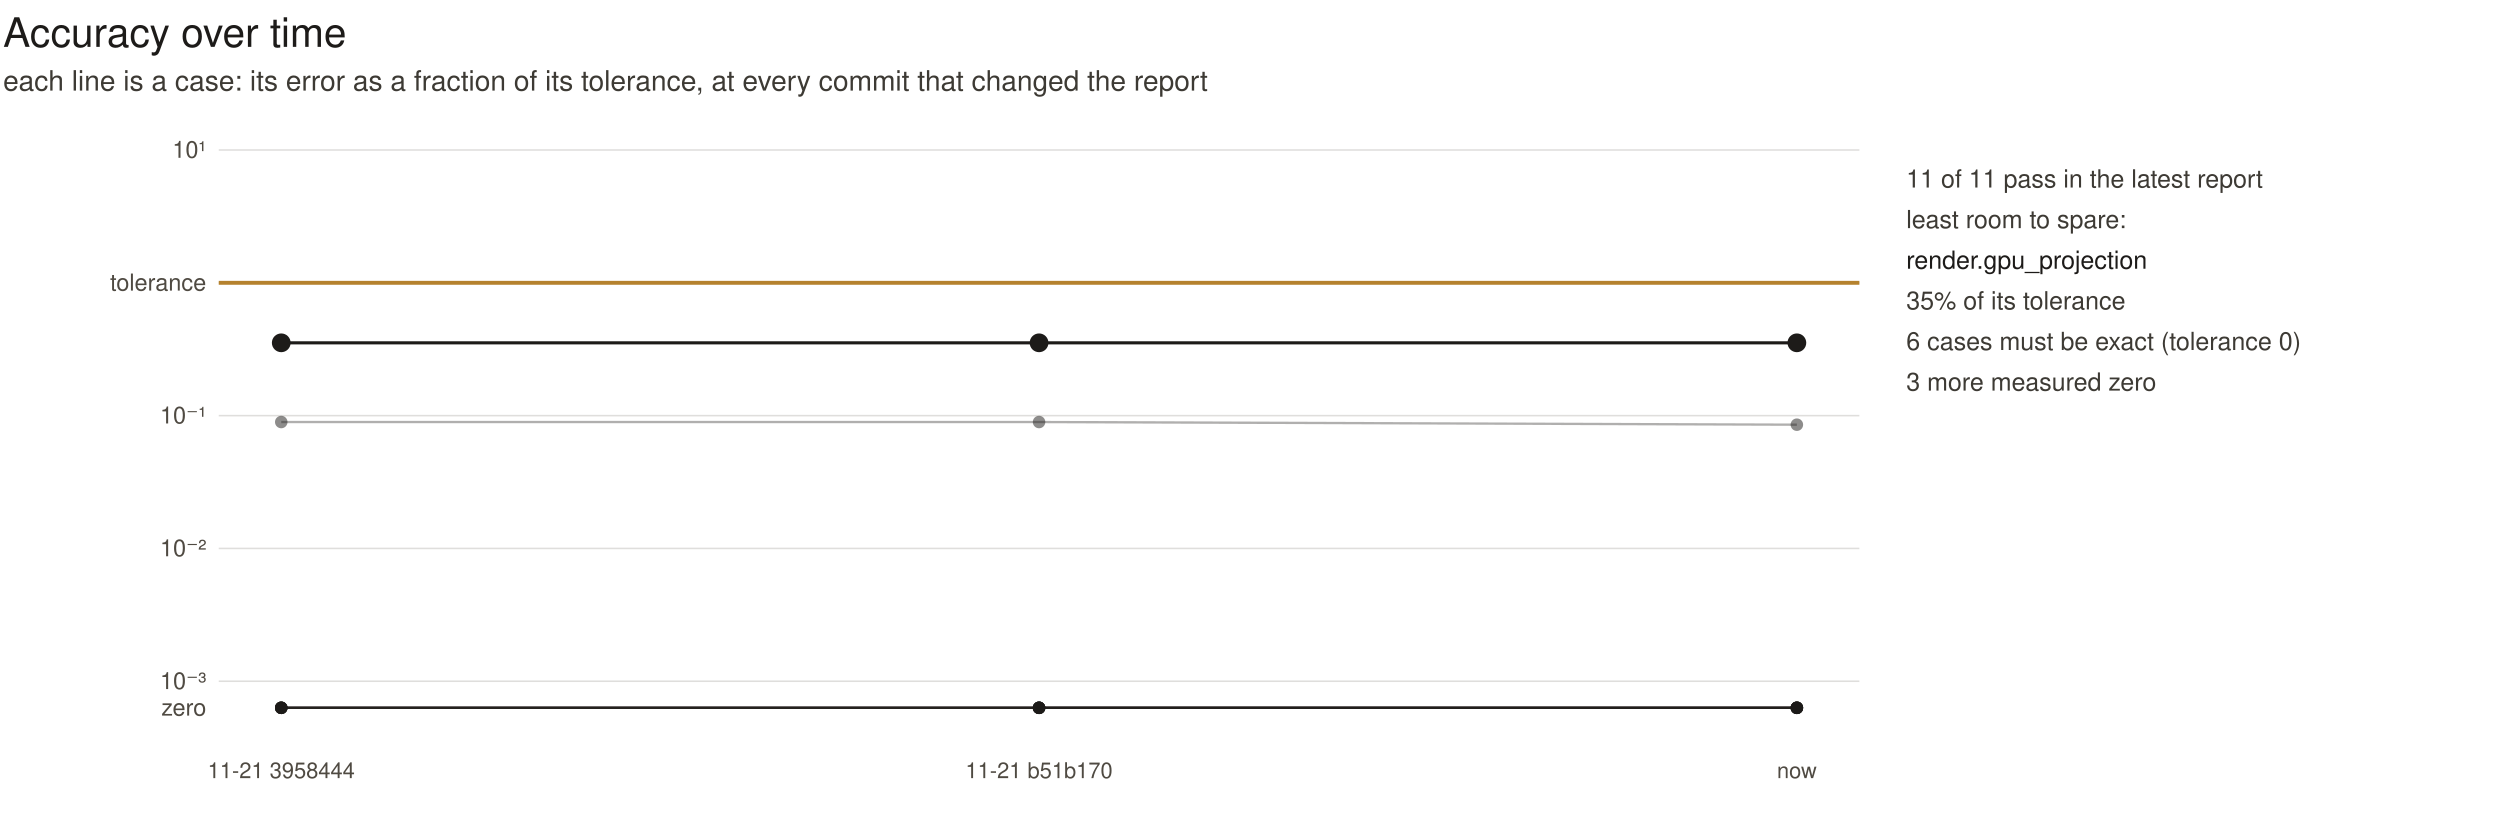
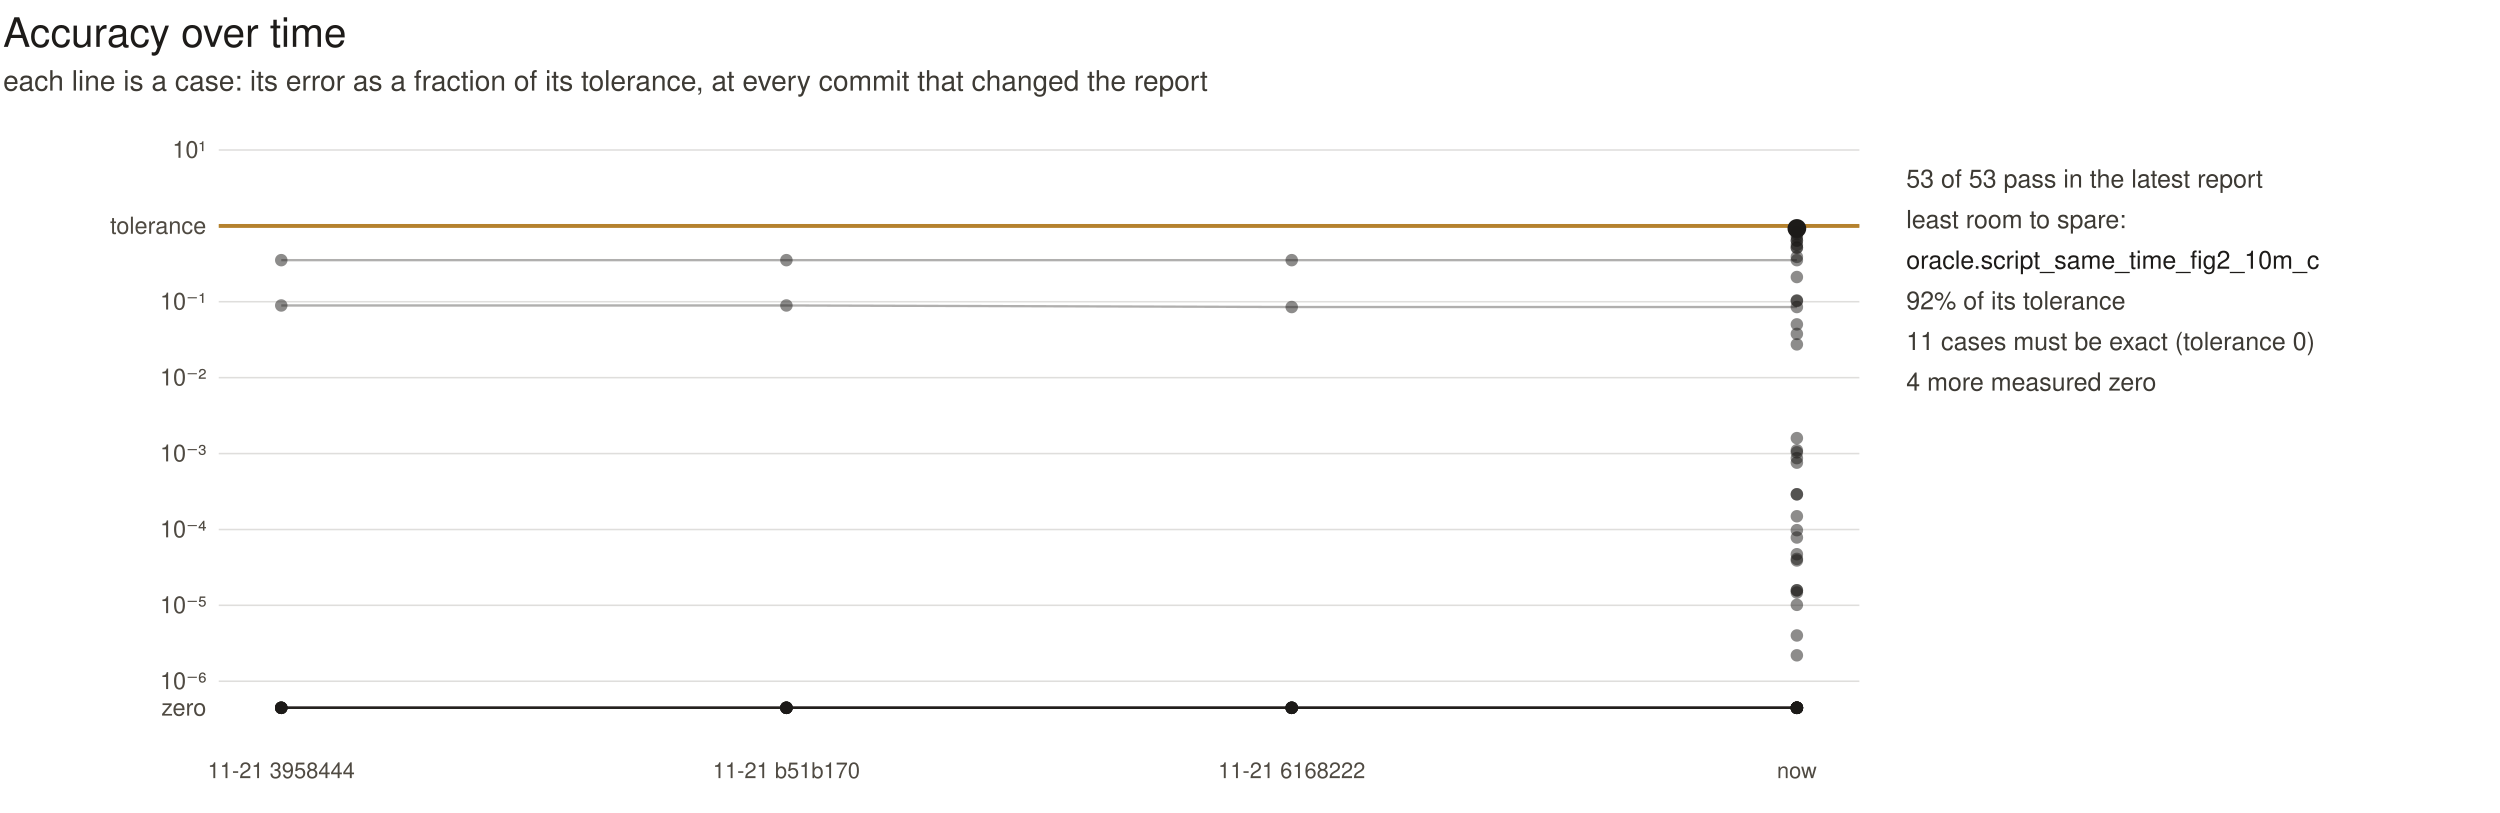
<svg xmlns="http://www.w3.org/2000/svg" viewBox="0 0 1600 520" width="1600" height="520" role="img" aria-label="Each validation case's error as a fraction of its tolerance over time">
  <style>.t{fill:#1d1b19;font-family:'Helvetica Neue',Helvetica,Arial,'Liberation Sans',Arimo,'Nimbus Sans','DejaVu Sans',sans-serif}.m{fill:#3d3a34}.w{fill:#4f4a42}.axis{stroke:#4f4a42;stroke-opacity:0.45;stroke-width:1.5;fill:none}.grid{stroke:#4f4a42;stroke-opacity:0.18;stroke-width:1}.dot{fill:#1d1b19}.ring{fill:none;stroke:#1d1b19;stroke-width:2}.line{stroke:#1d1b19;stroke-width:2;fill:none;stroke-linejoin:round}.thin{stroke:#1d1b19;stroke-opacity:0.35;stroke-width:1.5;fill:none}.tol{stroke:#b5822e;stroke-width:2.5;fill:none}.tolfill{fill:#b5822e}.dash{stroke:#b5822e;stroke-width:2;stroke-dasharray:6 5;fill:none}</style>
  <text class="t" x="2.0" y="30.0" font-size="26" font-weight="500" text-anchor="start">Accuracy over time</text>
  <text class="t m" x="2.0" y="58.0" font-size="18" font-weight="400" text-anchor="start">each line is a case: its error as a fraction of its tolerance, at every commit that changed the report</text>
  <line class="grid" x1="140" y1="436.0" x2="1190" y2="436.0" />
-   <text class="t w" x="132.0" y="441.0" font-size="15" font-weight="400" text-anchor="end">10⁻³</text>
-   <line class="grid" x1="140" y1="351.0" x2="1190" y2="351.0" />
-   <text class="t w" x="132.0" y="356.0" font-size="15" font-weight="400" text-anchor="end">10⁻²</text>
-   <line class="grid" x1="140" y1="266.0" x2="1190" y2="266.0" />
-   <text class="t w" x="132.0" y="271.0" font-size="15" font-weight="400" text-anchor="end">10⁻¹</text>
-   <line class="grid" x1="140" y1="181.0" x2="1190" y2="181.0" />
-   <text class="t w" x="132.0" y="186.0" font-size="15" font-weight="400" text-anchor="end">tolerance</text>
+   <text class="t w" x="132.0" y="441.0" font-size="15" font-weight="400" text-anchor="end">10⁻⁶</text>
+   <line class="grid" x1="140" y1="387.4" x2="1190" y2="387.4" />
+   <text class="t w" x="132.0" y="392.4" font-size="15" font-weight="400" text-anchor="end">10⁻⁵</text>
+   <line class="grid" x1="140" y1="338.9" x2="1190" y2="338.9" />
+   <text class="t w" x="132.0" y="343.9" font-size="15" font-weight="400" text-anchor="end">10⁻⁴</text>
+   <line class="grid" x1="140" y1="290.3" x2="1190" y2="290.3" />
+   <text class="t w" x="132.0" y="295.3" font-size="15" font-weight="400" text-anchor="end">10⁻³</text>
+   <line class="grid" x1="140" y1="241.7" x2="1190" y2="241.7" />
+   <text class="t w" x="132.0" y="246.7" font-size="15" font-weight="400" text-anchor="end">10⁻²</text>
+   <line class="grid" x1="140" y1="193.1" x2="1190" y2="193.1" />
+   <text class="t w" x="132.0" y="198.1" font-size="15" font-weight="400" text-anchor="end">10⁻¹</text>
+   <line class="grid" x1="140" y1="144.6" x2="1190" y2="144.6" />
+   <text class="t w" x="132.0" y="149.6" font-size="15" font-weight="400" text-anchor="end">tolerance</text>
  <line class="grid" x1="140" y1="96.0" x2="1190" y2="96.0" />
  <text class="t w" x="132.0" y="101.0" font-size="15" font-weight="400" text-anchor="end">10¹</text>
  <text class="t w" x="132.0" y="458.0" font-size="15" font-weight="400" text-anchor="end">zero</text>
-   <line class="tol" x1="140" y1="181.0" x2="1190" y2="181.0" />
-   <polyline class="thin" points="180.0,453.0 665.0,453.0 1150.0,453.0" />
+   <line class="tol" x1="140" y1="144.6" x2="1190" y2="144.6" />
+   <polyline class="thin" points="180.0,453.0 503.3,453.0 826.7,453.0 1150.0,453.0" />
  <circle class="dot" cx="180.0" cy="453.0" r="4" fill-opacity="0.5" />
-   <circle class="dot" cx="665.0" cy="453.0" r="4" fill-opacity="0.5" />
+   <circle class="dot" cx="503.3" cy="453.0" r="4" fill-opacity="0.5" />
+   <circle class="dot" cx="826.7" cy="453.0" r="4" fill-opacity="0.5" />
  <circle class="dot" cx="1150.0" cy="453.0" r="4" fill-opacity="0.5" />
-   <polyline class="thin" points="180.0,453.0 665.0,453.0 1150.0,453.0" />
+   <circle class="dot" cx="1150.0" cy="453.0" r="4" fill-opacity="0.5" />
+   <polyline class="thin" points="180.0,453.0 503.3,453.0 826.7,453.0 1150.0,453.0" />
  <circle class="dot" cx="180.0" cy="453.0" r="4" fill-opacity="0.5" />
-   <circle class="dot" cx="665.0" cy="453.0" r="4" fill-opacity="0.5" />
+   <circle class="dot" cx="503.3" cy="453.0" r="4" fill-opacity="0.5" />
+   <circle class="dot" cx="826.7" cy="453.0" r="4" fill-opacity="0.5" />
  <circle class="dot" cx="1150.0" cy="453.0" r="4" fill-opacity="0.5" />
-   <polyline class="thin" points="180.0,453.0 665.0,453.0 1150.0,453.0" />
+   <circle class="dot" cx="1150.0" cy="339.3" r="4" fill-opacity="0.5" />
+   <circle class="dot" cx="1150.0" cy="192.3" r="4" fill-opacity="0.5" />
+   <circle class="dot" cx="1150.0" cy="316.4" r="4" fill-opacity="0.5" />
+   <circle class="dot" cx="1150.0" cy="213.7" r="4" fill-opacity="0.5" />
+   <circle class="dot" cx="1150.0" cy="377.8" r="4" fill-opacity="0.5" />
+   <polyline class="thin" points="180.0,453.0 503.3,453.0 826.7,453.0 1150.0,453.0" />
  <circle class="dot" cx="180.0" cy="453.0" r="4" fill-opacity="0.5" />
-   <circle class="dot" cx="665.0" cy="453.0" r="4" fill-opacity="0.5" />
+   <circle class="dot" cx="503.3" cy="453.0" r="4" fill-opacity="0.5" />
+   <circle class="dot" cx="826.7" cy="453.0" r="4" fill-opacity="0.5" />
  <circle class="dot" cx="1150.0" cy="453.0" r="4" fill-opacity="0.5" />
-   <polyline class="thin" points="180.0,453.0 665.0,453.0 1150.0,453.0" />
+   <circle class="dot" cx="1150.0" cy="149.8" r="4" fill-opacity="0.5" />
+   <circle class="dot" cx="1150.0" cy="453.0" r="4" fill-opacity="0.5" />
+   <circle class="dot" cx="1150.0" cy="453.0" r="4" fill-opacity="0.5" />
+   <circle class="dot" cx="1150.0" cy="220.4" r="4" fill-opacity="0.5" />
+   <circle class="dot" cx="1150.0" cy="453.0" r="4" fill-opacity="0.5" />
+   <circle class="dot" cx="1150.0" cy="406.7" r="4" fill-opacity="0.5" />
+   <circle class="dot" cx="1150.0" cy="154.1" r="4" fill-opacity="0.5" />
+   <circle class="dot" cx="1150.0" cy="344.0" r="4" fill-opacity="0.5" />
+   <circle class="dot" cx="1150.0" cy="280.4" r="4" fill-opacity="0.5" />
+   <circle class="dot" cx="1150.0" cy="330.4" r="4" fill-opacity="0.5" />
+   <circle class="dot" cx="1150.0" cy="289.5" r="4" fill-opacity="0.5" />
+   <circle class="dot" cx="1150.0" cy="316.3" r="4" fill-opacity="0.5" />
+   <circle class="dot" cx="1150.0" cy="358.7" r="4" fill-opacity="0.5" />
+   <circle class="dot" cx="1150.0" cy="357.7" r="4" fill-opacity="0.5" />
+   <circle class="dot" cx="1150.0" cy="354.7" r="4" fill-opacity="0.5" />
+   <circle class="dot" cx="1150.0" cy="156.7" r="4" fill-opacity="0.5" />
+   <circle class="dot" cx="1150.0" cy="151.7" r="4" fill-opacity="0.5" />
+   <circle class="dot" cx="1150.0" cy="207.6" r="4" fill-opacity="0.5" />
+   <circle class="dot" cx="1150.0" cy="148.8" r="4" fill-opacity="0.5" />
+   <circle class="dot" cx="1150.0" cy="146.2" r="6" fill-opacity="1" />
+   <circle class="dot" cx="1150.0" cy="148.2" r="4" fill-opacity="0.5" />
+   <circle class="dot" cx="1150.0" cy="158.4" r="4" fill-opacity="0.5" />
+   <circle class="dot" cx="1150.0" cy="158.6" r="4" fill-opacity="0.5" />
+   <circle class="dot" cx="1150.0" cy="153.8" r="4" fill-opacity="0.5" />
+   <circle class="dot" cx="1150.0" cy="377.8" r="4" fill-opacity="0.5" />
+   <circle class="dot" cx="1150.0" cy="387.1" r="4" fill-opacity="0.5" />
+   <circle class="dot" cx="1150.0" cy="379.2" r="4" fill-opacity="0.5" />
+   <circle class="dot" cx="1150.0" cy="419.4" r="4" fill-opacity="0.5" />
+   <polyline class="thin" points="180.0,453.0 503.3,453.0 826.7,453.0 1150.0,453.0" />
  <circle class="dot" cx="180.0" cy="453.0" r="4" fill-opacity="0.5" />
-   <circle class="dot" cx="665.0" cy="453.0" r="4" fill-opacity="0.5" />
+   <circle class="dot" cx="503.3" cy="453.0" r="4" fill-opacity="0.5" />
+   <circle class="dot" cx="826.7" cy="453.0" r="4" fill-opacity="0.5" />
  <circle class="dot" cx="1150.0" cy="453.0" r="4" fill-opacity="0.5" />
-   <polyline class="thin" points="665.0,453.0 1150.0,453.0" />
-   <circle class="dot" cx="665.0" cy="453.0" r="4" fill-opacity="0.5" />
+   <polyline class="thin" points="503.3,453.0 826.7,453.0 1150.0,453.0" />
+   <circle class="dot" cx="503.3" cy="453.0" r="4" fill-opacity="0.5" />
+   <circle class="dot" cx="826.7" cy="453.0" r="4" fill-opacity="0.5" />
  <circle class="dot" cx="1150.0" cy="453.0" r="4" fill-opacity="0.5" />
-   <polyline class="thin" points="180.0,270.1 665.0,270.1 1150.0,271.8" />
-   <circle class="dot" cx="180.0" cy="270.1" r="4" fill-opacity="0.5" />
-   <circle class="dot" cx="665.0" cy="270.1" r="4" fill-opacity="0.5" />
-   <circle class="dot" cx="1150.0" cy="271.8" r="4" fill-opacity="0.5" />
-   <polyline class="line" points="180.0,219.4 665.0,219.4 1150.0,219.4" />
-   <circle class="dot" cx="180.0" cy="219.4" r="6" fill-opacity="1" />
-   <circle class="dot" cx="665.0" cy="219.4" r="6" fill-opacity="1" />
-   <circle class="dot" cx="1150.0" cy="219.4" r="6" fill-opacity="1" />
-   <polyline class="thin" points="180.0,453.0 665.0,453.0 1150.0,453.0" />
+   <polyline class="thin" points="180.0,195.5 503.3,195.5 826.7,196.5 1150.0,196.5" />
+   <circle class="dot" cx="180.0" cy="195.5" r="4" fill-opacity="0.5" />
+   <circle class="dot" cx="503.3" cy="195.5" r="4" fill-opacity="0.5" />
+   <circle class="dot" cx="826.7" cy="196.5" r="4" fill-opacity="0.5" />
+   <circle class="dot" cx="1150.0" cy="196.5" r="4" fill-opacity="0.5" />
+   <polyline class="thin" points="180.0,166.5 503.3,166.5 826.7,166.5 1150.0,166.5" />
+   <circle class="dot" cx="180.0" cy="166.5" r="4" fill-opacity="0.5" />
+   <circle class="dot" cx="503.3" cy="166.5" r="4" fill-opacity="0.5" />
+   <circle class="dot" cx="826.7" cy="166.5" r="4" fill-opacity="0.5" />
+   <circle class="dot" cx="1150.0" cy="166.5" r="4" fill-opacity="0.5" />
+   <polyline class="thin" points="180.0,453.0 503.3,453.0 826.7,453.0 1150.0,453.0" />
  <circle class="dot" cx="180.0" cy="453.0" r="4" fill-opacity="0.5" />
-   <circle class="dot" cx="665.0" cy="453.0" r="4" fill-opacity="0.5" />
+   <circle class="dot" cx="503.3" cy="453.0" r="4" fill-opacity="0.5" />
+   <circle class="dot" cx="826.7" cy="453.0" r="4" fill-opacity="0.5" />
  <circle class="dot" cx="1150.0" cy="453.0" r="4" fill-opacity="0.5" />
-   <polyline class="thin" points="180.0,453.0 665.0,453.0 1150.0,453.0" />
+   <circle class="dot" cx="1150.0" cy="177.3" r="4" fill-opacity="0.5" />
+   <circle class="dot" cx="1150.0" cy="453.0" r="4" fill-opacity="0.5" />
+   <circle class="dot" cx="1150.0" cy="192.6" r="4" fill-opacity="0.5" />
+   <circle class="dot" cx="1150.0" cy="296.1" r="4" fill-opacity="0.5" />
+   <circle class="dot" cx="1150.0" cy="453.0" r="4" fill-opacity="0.5" />
+   <circle class="dot" cx="1150.0" cy="288.2" r="4" fill-opacity="0.5" />
+   <circle class="dot" cx="1150.0" cy="293.2" r="4" fill-opacity="0.5" />
+   <polyline class="thin" points="180.0,453.0 503.3,453.0 826.7,453.0 1150.0,453.0" />
  <circle class="dot" cx="180.0" cy="453.0" r="4" fill-opacity="0.5" />
-   <circle class="dot" cx="665.0" cy="453.0" r="4" fill-opacity="0.5" />
+   <circle class="dot" cx="503.3" cy="453.0" r="4" fill-opacity="0.5" />
+   <circle class="dot" cx="826.7" cy="453.0" r="4" fill-opacity="0.5" />
  <circle class="dot" cx="1150.0" cy="453.0" r="4" fill-opacity="0.5" />
-   <polyline class="thin" points="180.0,453.0 665.0,453.0 1150.0,453.0" />
+   <polyline class="thin" points="180.0,453.0 503.3,453.0 826.7,453.0 1150.0,453.0" />
  <circle class="dot" cx="180.0" cy="453.0" r="4" fill-opacity="0.5" />
-   <circle class="dot" cx="665.0" cy="453.0" r="4" fill-opacity="0.5" />
+   <circle class="dot" cx="503.3" cy="453.0" r="4" fill-opacity="0.5" />
+   <circle class="dot" cx="826.7" cy="453.0" r="4" fill-opacity="0.5" />
  <circle class="dot" cx="1150.0" cy="453.0" r="4" fill-opacity="0.5" />
-   <polyline class="thin" points="180.0,453.0 665.0,453.0 1150.0,453.0" />
+   <circle class="dot" cx="1150.0" cy="164.4" r="4" fill-opacity="0.5" />
+   <polyline class="thin" points="180.0,453.0 503.3,453.0 826.7,453.0 1150.0,453.0" />
  <circle class="dot" cx="180.0" cy="453.0" r="4" fill-opacity="0.5" />
-   <circle class="dot" cx="665.0" cy="453.0" r="4" fill-opacity="0.5" />
+   <circle class="dot" cx="503.3" cy="453.0" r="4" fill-opacity="0.5" />
+   <circle class="dot" cx="826.7" cy="453.0" r="4" fill-opacity="0.5" />
  <circle class="dot" cx="1150.0" cy="453.0" r="4" fill-opacity="0.5" />
  <text class="t w" x="180.0" y="498.0" font-size="14" font-weight="400" text-anchor="middle">11-21 3958444</text>
-   <text class="t w" x="665.0" y="498.0" font-size="14" font-weight="400" text-anchor="middle">11-21 b51b170</text>
+   <text class="t w" x="503.3" y="498.0" font-size="14" font-weight="400" text-anchor="middle">11-21 b51b170</text>
+   <text class="t w" x="826.7" y="498.0" font-size="14" font-weight="400" text-anchor="middle">11-21 6168222</text>
  <text class="t w" x="1150.0" y="498.0" font-size="14" font-weight="400" text-anchor="middle">now</text>
-   <text class="t m" x="1220.0" y="120.0" font-size="16" font-weight="400" text-anchor="start">11 of 11 pass in the latest report</text>
+   <text class="t m" x="1220.0" y="120.0" font-size="16" font-weight="400" text-anchor="start">53 of 53 pass in the latest report</text>
  <text class="t m" x="1220.0" y="146.0" font-size="16" font-weight="400" text-anchor="start">least room to spare:</text>
-   <text class="t" x="1220.0" y="172.0" font-size="16" font-weight="500" text-anchor="start">render.gpu_projection</text>
-   <text class="t m" x="1220.0" y="198.0" font-size="16" font-weight="400" text-anchor="start">35% of its tolerance</text>
-   <text class="t m" x="1220.0" y="224.0" font-size="16" font-weight="400" text-anchor="start">6 cases must be exact (tolerance 0)</text>
-   <text class="t m" x="1220.0" y="250.0" font-size="16" font-weight="400" text-anchor="start">3 more measured zero</text>
+   <text class="t" x="1220.0" y="172.0" font-size="16" font-weight="500" text-anchor="start">oracle.script_same_time_fig2_10m_c</text>
+   <text class="t m" x="1220.0" y="198.0" font-size="16" font-weight="400" text-anchor="start">92% of its tolerance</text>
+   <text class="t m" x="1220.0" y="224.0" font-size="16" font-weight="400" text-anchor="start">11 cases must be exact (tolerance 0)</text>
+   <text class="t m" x="1220.0" y="250.0" font-size="16" font-weight="400" text-anchor="start">4 more measured zero</text>
</svg>
